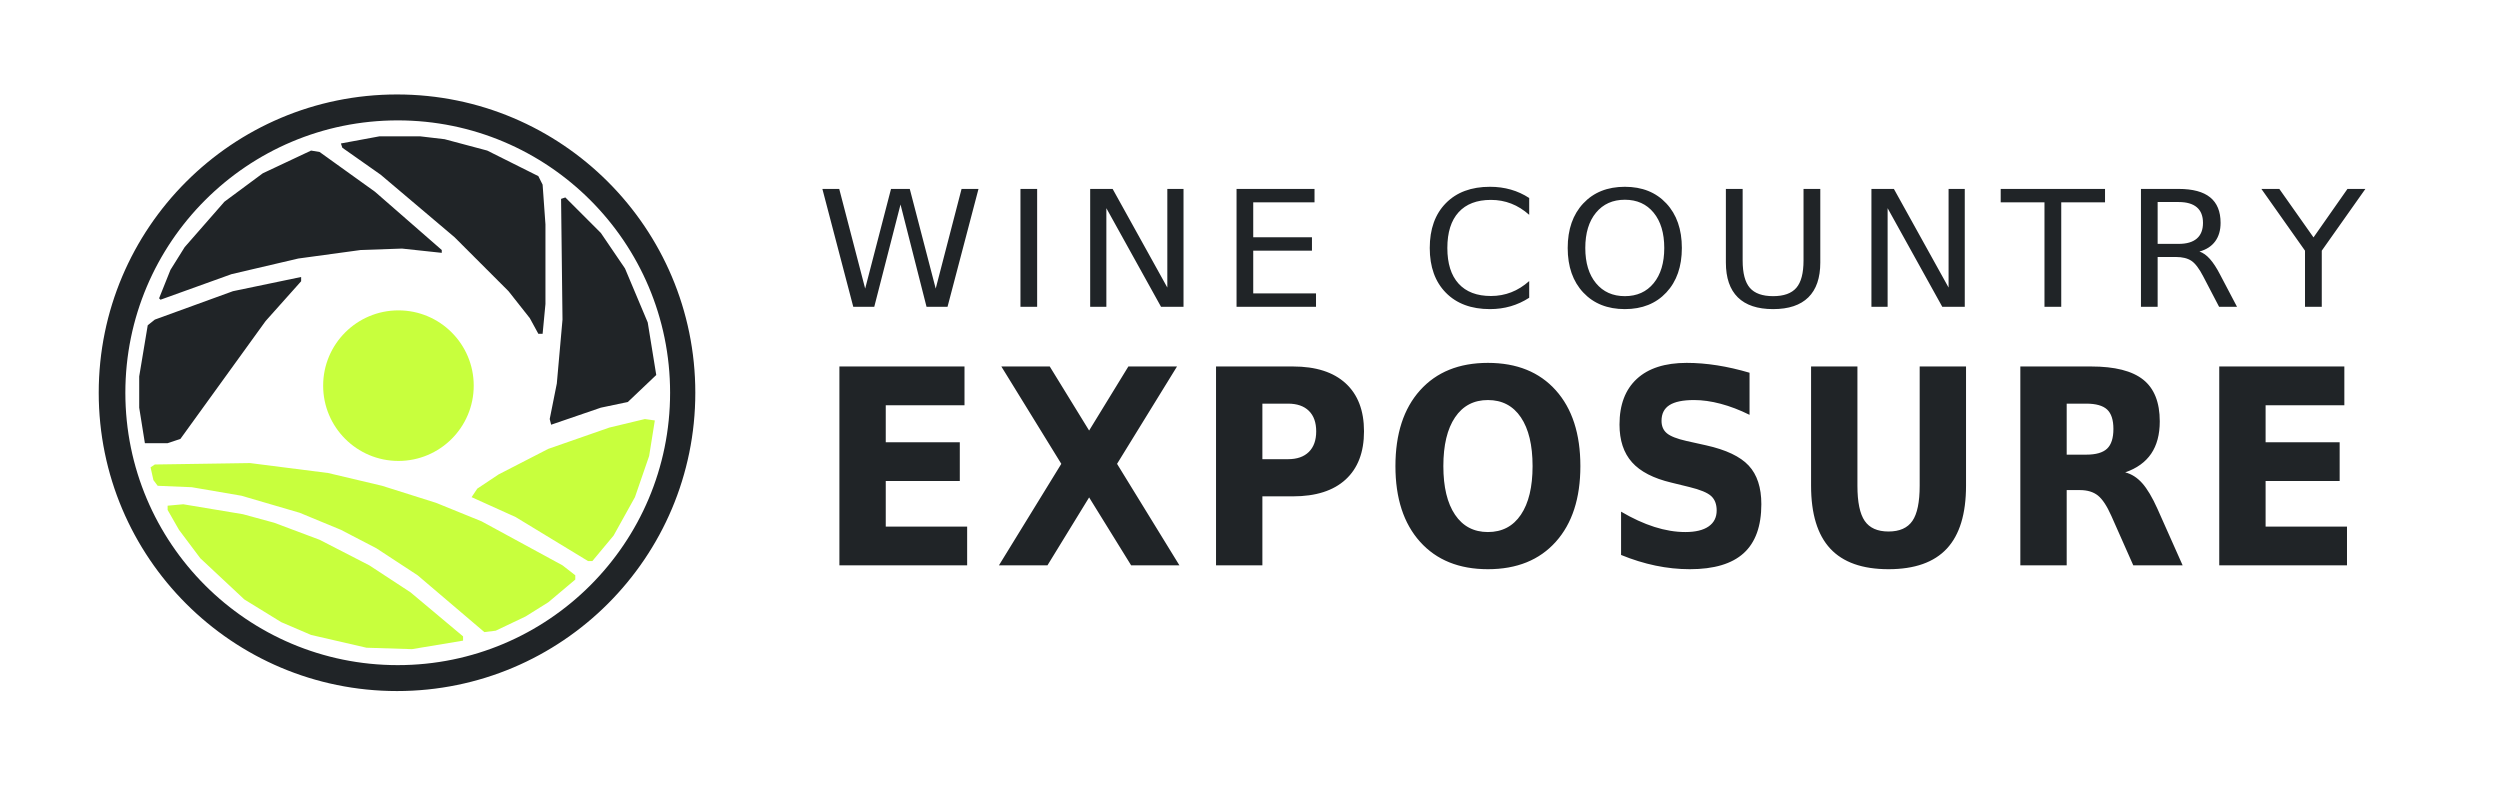
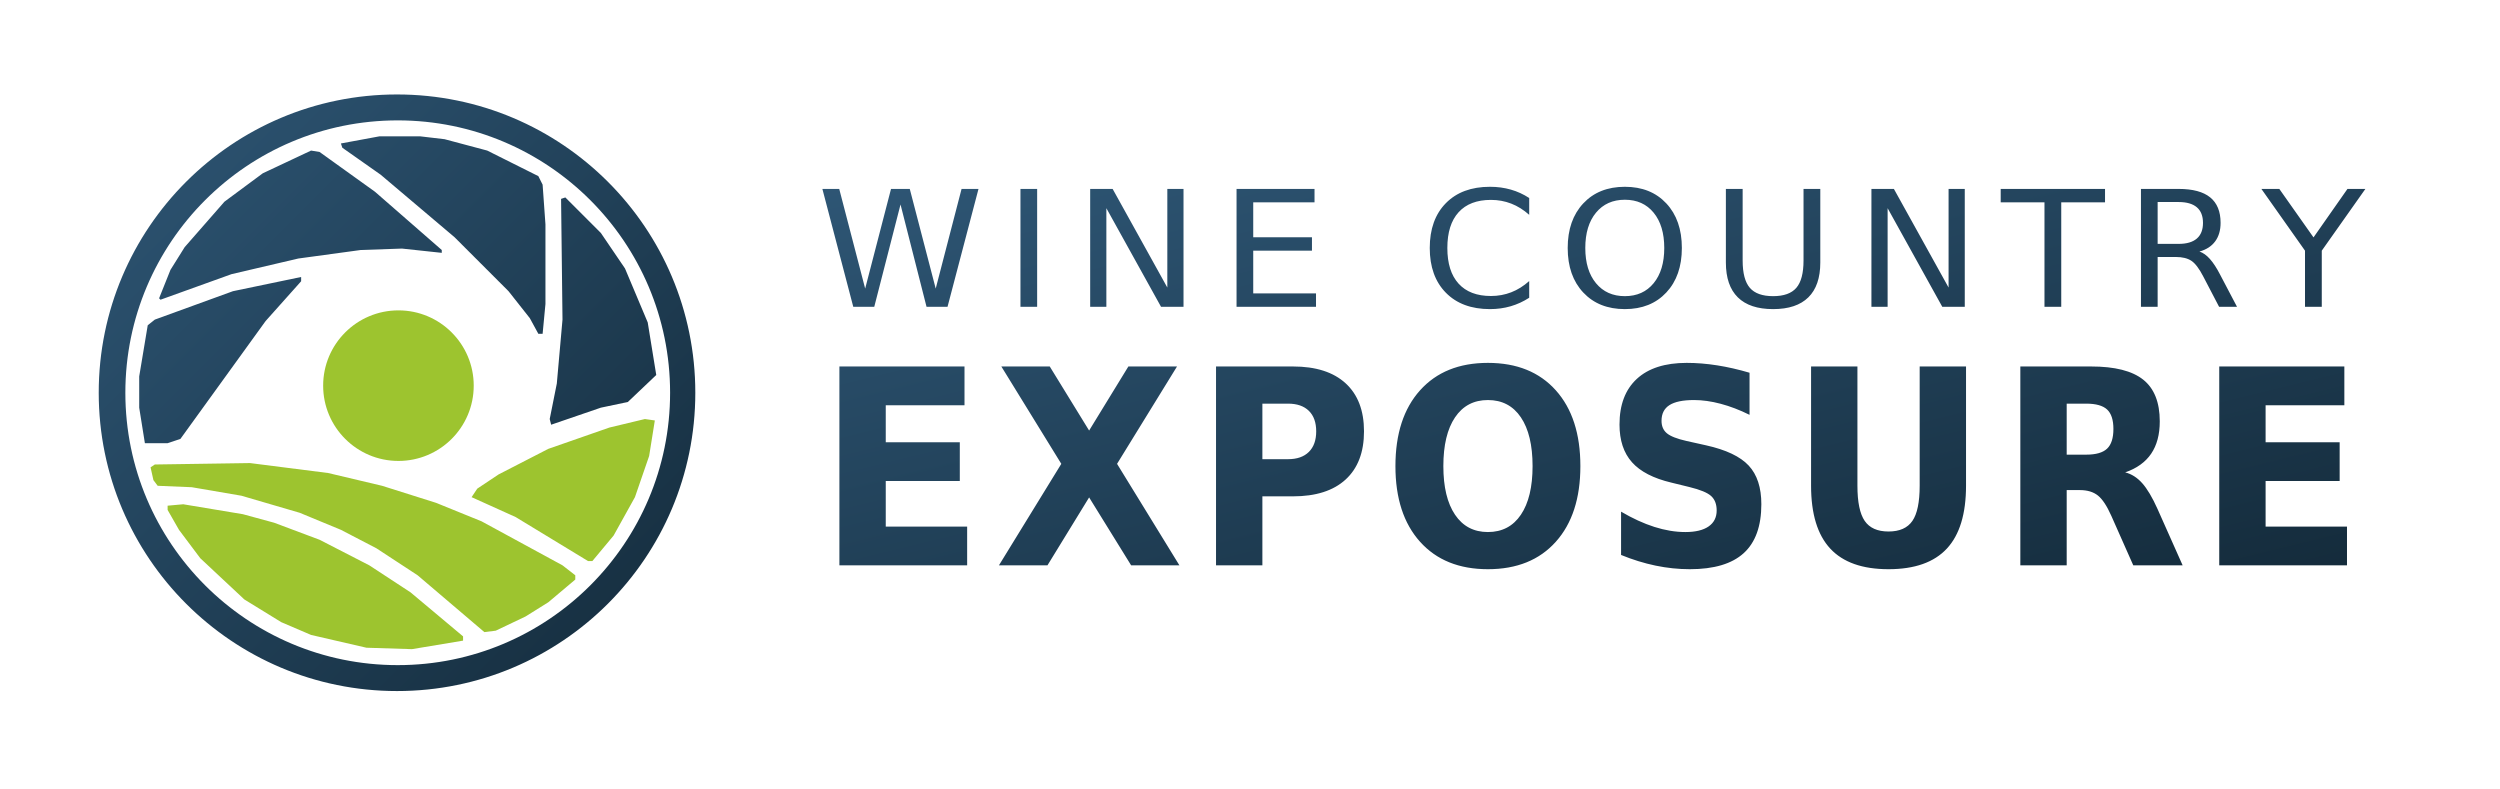
<svg xmlns="http://www.w3.org/2000/svg" width="1760" height="555" viewBox="0 0 1760 555">
+   <defs>
+     <linearGradient id="wce-dusk" x1="0" y1="0" x2="1" y2="1">
+       <stop offset="0" stop-color="#2E5675" />
+       <stop offset="1" stop-color="#142B3B" />
+     </linearGradient>
+   </defs>
  <g transform="translate(60,60)">
-     <path fill="#202427" fill-rule="evenodd" d="M9.5,216.5 A210.0,210.0 0 1 0 429.5,216.5 A210.0,210.0 0 1 0 9.5,216.5 Z M28.25,216.5 A191.75,191.75 0 1 0 411.75,216.5 A191.75,191.75 0 1 0 28.25,216.5 Z M152,135 L104,145 L49,165 L44,169 L38,205 L38,227 L42,252 L58,252 L67,249 L127,166 L152,138 Z M338,79 L335,80 L336,165 L332,210 L327,235 L328,239 L363,227 L382,223 L402,204 L396,167 L380,129 L363,104 Z M251,116 L204,75 L165,47 L159,46 L125,62 L98,82 L70,114 L60,130 L52,150 L53,151 L103,133 L150,122 L194,116 L223,115 L251,118 Z M180,41 L181,44 L208,63 L260,107 L298,145 L313,164 L319,175 L322,175 L324,154 L324,98 L322,70 L319,64 L283,46 L253,38 L236,36 L207,36 Z" />
-     <path fill="#C8FF3D" fill-rule="evenodd" d="M58,296 L58,299 L66,313 L81,333 L112,362 L138,378 L159,387 L198,396 L230,397 L266,391 L266,388 L229,357 L200,338 L165,320 L133,308 L111,302 L69,295 Z M46,269 L48,278 L51,282 L75,283 L110,289 L151,301 L180,313 L205,326 L234,345 L281,385 L289,384 L310,374 L326,364 L345,348 L345,345 L336,338 L279,307 L247,294 L209,282 L171,273 L116,266 L49,267 Z M401,236 L394,235 L369,241 L326,256 L291,274 L276,284 L272,290 L303,304 L354,335 L357,335 L372,317 L387,290 L397,261 Z M167.5,211.5 A53.0,53.0 0 1 0 273.5,211.5 A53.0,53.0 0 1 0 167.5,211.5 Z" />
+     <path fill="url(#wce-dusk)" fill-rule="evenodd" d="M9.5,216.5 A210.0,210.0 0 1 0 429.5,216.5 A210.0,210.0 0 1 0 9.5,216.5 Z M28.25,216.5 A191.75,191.75 0 1 0 411.75,216.5 A191.75,191.75 0 1 0 28.25,216.5 Z M152,135 L104,145 L49,165 L44,169 L38,205 L38,227 L42,252 L58,252 L67,249 L127,166 L152,138 Z M338,79 L335,80 L336,165 L332,210 L327,235 L328,239 L363,227 L382,223 L402,204 L396,167 L380,129 L363,104 Z M251,116 L204,75 L165,47 L159,46 L125,62 L98,82 L70,114 L60,130 L52,150 L53,151 L103,133 L150,122 L194,116 L223,115 L251,118 Z M180,41 L181,44 L208,63 L260,107 L298,145 L313,164 L319,175 L322,175 L324,154 L324,98 L322,70 L319,64 L283,46 L253,38 L236,36 L207,36 Z" />
+     <path fill="#9DC42F" fill-rule="evenodd" d="M58,296 L58,299 L66,313 L81,333 L112,362 L138,378 L159,387 L198,396 L230,397 L266,391 L266,388 L229,357 L200,338 L165,320 L133,308 L111,302 L69,295 Z M46,269 L48,278 L51,282 L75,283 L110,289 L151,301 L180,313 L205,326 L234,345 L281,385 L289,384 L310,374 L326,364 L345,348 L345,345 L336,338 L279,307 L247,294 L209,282 L171,273 L116,266 L49,267 Z M401,236 L394,235 L369,241 L326,256 L291,274 L276,284 L272,290 L303,304 L354,335 L357,335 L372,317 L387,290 L397,261 Z M167.5,211.5 A53.0,53.0 0 1 0 273.5,211.5 A53.0,53.0 0 1 0 167.5,211.5 Z" />
  </g>
  <g transform="translate(575,133)">
-     <path fill="#202427" fill-rule="evenodd" d="M3.954 0.0H15.817L34.077 70.158L52.279 0.0H65.479L83.739 70.158L101.94 0.0H113.862L92.055 83.0H77.284L58.966 10.952L40.474 83.0H25.703Z M143.403 0.0H155.149V83.0H143.403Z M192.483 0.0H208.3L246.797 69.435V0.0H258.195V83.0H242.377L203.881 13.565V83.0H192.483Z M295.528 0.0H350.424V9.451H307.275V34.023H348.621V43.474H307.275V73.549H351.47V83.0H295.528Z  M501.56 6.393V18.234Q495.629 12.953 488.912 10.34Q482.196 7.727 474.636 7.727Q459.749 7.727 451.841 16.428Q443.932 25.128 443.932 41.583Q443.932 57.983 451.841 66.684Q459.749 75.384 474.636 75.384Q482.196 75.384 488.912 72.771Q495.629 70.158 501.56 64.877V76.607Q495.396 80.61 488.505 82.611Q481.614 84.612 473.938 84.612Q454.225 84.612 442.885 73.077Q431.546 61.541 431.546 41.583Q431.546 21.57 442.885 10.034Q454.225 -1.501 473.938 -1.501Q481.731 -1.501 488.622 0.473Q495.513 2.446 501.56 6.393Z M568.9 7.616Q556.107 7.616 548.576 16.733Q541.046 25.851 541.046 41.583Q541.046 57.261 548.576 66.378Q556.107 75.495 568.9 75.495Q581.694 75.495 589.166 66.378Q596.639 57.261 596.639 41.583Q596.639 25.851 589.166 16.733Q581.694 7.616 568.9 7.616ZM568.9 -1.501Q587.16 -1.501 598.093 10.201Q609.025 21.904 609.025 41.583Q609.025 61.208 598.093 72.91Q587.16 84.612 568.9 84.612Q550.583 84.612 539.621 72.938Q528.659 61.263 528.659 41.583Q528.659 21.904 539.621 10.201Q550.583 -1.501 568.9 -1.501Z M640.02 0.0H651.825V50.423Q651.825 63.765 656.884 69.63Q661.944 75.495 673.283 75.495Q684.565 75.495 689.624 69.63Q694.683 63.765 694.683 50.423V0.0H706.488V51.812Q706.488 68.046 698.085 76.329Q689.682 84.612 673.283 84.612Q656.826 84.612 648.423 76.329Q640.02 68.046 640.02 51.812Z M742.484 0.0H758.301L796.798 69.435V0.0H808.196V83.0H792.378L753.882 13.565V83.0H742.484Z M833.492 0.0H906.938V9.451H876.117V83.0H864.312V9.451H833.492Z M973.405 44.085Q977.185 45.308 980.762 49.311Q984.338 53.313 987.943 60.318L999.864 83.0H987.246L976.138 61.708Q971.835 53.369 967.794 50.645Q963.752 47.921 956.774 47.921H943.98V83.0H932.234V0.0H958.751Q973.638 0.0 980.965 5.948Q988.292 11.897 988.292 23.905Q988.292 31.743 984.483 36.914Q980.674 42.084 973.405 44.085ZM943.98 9.228V38.693H958.751Q967.241 38.693 971.574 34.94Q975.906 31.188 975.906 23.905Q975.906 16.622 971.574 12.925Q967.241 9.228 958.751 9.228Z M1017.019 0.0H1029.638L1053.713 34.134L1077.614 0.0H1090.233L1059.528 43.474V83.0H1047.724V43.474Z M15.936 125.0H104.007V152.287H48.571V178.356H100.701V205.643H48.571V237.713H105.872V265.0H15.936Z M211.405 193.547 255.314 265.0H221.323L191.74 217.177L162.411 265.0H128.25L172.159 193.547L129.946 125.0H164.021L191.74 170.104L219.373 125.0H253.618Z M281.083 125.0H335.248Q359.406 125.0 372.333 136.862Q385.259 148.724 385.259 170.666Q385.259 192.703 372.333 204.565Q359.406 216.427 335.248 216.427H313.717V265.0H281.083ZM313.717 151.162V190.265H331.772Q341.266 190.265 346.437 185.154Q351.607 180.044 351.607 170.666Q351.607 161.289 346.437 156.226Q341.266 151.162 331.772 151.162Z M472.483 148.63Q457.564 148.63 449.342 160.82Q441.12 173.011 441.12 195.141Q441.12 217.177 449.342 229.367Q457.564 241.557 472.483 241.557Q487.487 241.557 495.709 229.367Q503.931 217.177 503.931 195.141Q503.931 173.011 495.709 160.82Q487.487 148.63 472.483 148.63ZM472.483 122.468Q502.999 122.468 520.291 141.785Q537.583 161.102 537.583 195.141Q537.583 229.086 520.291 248.403Q502.999 267.719 472.483 267.719Q442.052 267.719 424.718 248.403Q407.383 229.086 407.383 195.141Q407.383 161.102 424.718 141.785Q442.052 122.468 472.483 122.468Z M656.679 129.407V159.039Q646.252 153.881 636.335 151.256Q626.417 148.63 617.602 148.63Q605.904 148.63 600.31 152.194Q594.715 155.757 594.715 163.259Q594.715 168.885 598.487 172.026Q602.259 175.167 612.177 177.418L626.078 180.512Q647.185 185.201 656.085 194.766Q664.986 204.33 664.986 221.959Q664.986 245.121 652.567 256.42Q640.149 267.719 614.635 267.719Q602.598 267.719 590.477 265.188Q578.355 262.656 566.234 257.686V227.21Q578.355 234.337 589.671 237.947Q600.988 241.557 611.499 241.557Q622.179 241.557 627.858 237.619Q633.538 233.681 633.538 226.366Q633.538 219.802 629.681 216.239Q625.824 212.676 614.296 209.863L601.666 206.768Q582.678 202.267 573.905 192.421Q565.132 182.575 565.132 165.884Q565.132 144.973 577.338 133.721Q589.544 122.468 612.431 122.468Q622.857 122.468 633.877 124.203Q644.896 125.938 656.679 129.407Z M699.994 125.0H732.629V208.925Q732.629 226.273 737.757 233.727Q742.885 241.182 754.498 241.182Q766.196 241.182 771.324 233.727Q776.452 226.273 776.452 208.925V125.0H809.087V208.925Q809.087 238.65 795.609 253.185Q782.132 267.719 754.498 267.719Q726.949 267.719 713.471 253.185Q699.994 238.65 699.994 208.925Z M893.683 187.076Q903.94 187.076 908.39 182.857Q912.84 178.637 912.84 168.979Q912.84 159.414 908.39 155.288Q903.94 151.162 893.683 151.162H879.951V187.076ZM879.951 212.019V265.0H847.316V125.0H897.158Q922.164 125.0 933.82 134.283Q945.475 143.567 945.475 163.634Q945.475 177.512 939.414 186.42Q933.353 195.328 921.147 199.548Q927.844 201.236 933.141 207.19Q938.439 213.145 943.864 225.241L961.58 265.0H926.826L911.399 230.211Q906.737 219.709 901.948 215.864Q897.158 212.019 889.19 212.019Z M987.349 125.0H1075.42V152.287H1019.984V178.356H1072.114V205.643H1019.984V237.713H1077.285V265.0H987.349Z" />
+     <path fill="url(#wce-dusk)" fill-rule="evenodd" d="M3.954 0.0H15.817L34.077 70.158L52.279 0.0H65.479L83.739 70.158L101.94 0.0H113.862L92.055 83.0H77.284L58.966 10.952L40.474 83.0H25.703Z M143.403 0.0H155.149V83.0H143.403Z M192.483 0.0H208.3L246.797 69.435V0.0H258.195V83.0H242.377L203.881 13.565V83.0H192.483Z M295.528 0.0H350.424V9.451H307.275V34.023H348.621V43.474H307.275V73.549H351.47V83.0H295.528Z  M501.56 6.393V18.234Q495.629 12.953 488.912 10.34Q482.196 7.727 474.636 7.727Q459.749 7.727 451.841 16.428Q443.932 25.128 443.932 41.583Q443.932 57.983 451.841 66.684Q459.749 75.384 474.636 75.384Q482.196 75.384 488.912 72.771Q495.629 70.158 501.56 64.877V76.607Q495.396 80.61 488.505 82.611Q481.614 84.612 473.938 84.612Q454.225 84.612 442.885 73.077Q431.546 61.541 431.546 41.583Q431.546 21.57 442.885 10.034Q454.225 -1.501 473.938 -1.501Q481.731 -1.501 488.622 0.473Q495.513 2.446 501.56 6.393Z M568.9 7.616Q556.107 7.616 548.576 16.733Q541.046 25.851 541.046 41.583Q541.046 57.261 548.576 66.378Q556.107 75.495 568.9 75.495Q581.694 75.495 589.166 66.378Q596.639 57.261 596.639 41.583Q596.639 25.851 589.166 16.733Q581.694 7.616 568.9 7.616ZM568.9 -1.501Q587.16 -1.501 598.093 10.201Q609.025 21.904 609.025 41.583Q609.025 61.208 598.093 72.91Q587.16 84.612 568.9 84.612Q550.583 84.612 539.621 72.938Q528.659 61.263 528.659 41.583Q528.659 21.904 539.621 10.201Q550.583 -1.501 568.9 -1.501Z M640.02 0.0H651.825V50.423Q651.825 63.765 656.884 69.63Q661.944 75.495 673.283 75.495Q684.565 75.495 689.624 69.63Q694.683 63.765 694.683 50.423V0.0H706.488V51.812Q706.488 68.046 698.085 76.329Q689.682 84.612 673.283 84.612Q656.826 84.612 648.423 76.329Q640.02 68.046 640.02 51.812Z M742.484 0.0H758.301L796.798 69.435V0.0H808.196V83.0H792.378L753.882 13.565V83.0H742.484Z M833.492 0.0H906.938V9.451H876.117V83.0H864.312V9.451H833.492Z M973.405 44.085Q977.185 45.308 980.762 49.311Q984.338 53.313 987.943 60.318L999.864 83.0H987.246L976.138 61.708Q971.835 53.369 967.794 50.645Q963.752 47.921 956.774 47.921H943.98V83.0H932.234V0.0H958.751Q973.638 0.0 980.965 5.948Q988.292 11.897 988.292 23.905Q988.292 31.743 984.483 36.914Q980.674 42.084 973.405 44.085ZM943.98 9.228V38.693H958.751Q967.241 38.693 971.574 34.94Q975.906 31.188 975.906 23.905Q975.906 16.622 971.574 12.925Q967.241 9.228 958.751 9.228Z M1017.019 0.0H1029.638L1053.713 34.134L1077.614 0.0H1090.233L1059.528 43.474V83.0H1047.724V43.474Z M15.936 125.0H104.007V152.287H48.571V178.356H100.701V205.643H48.571V237.713H105.872V265.0H15.936Z M211.405 193.547 255.314 265.0H221.323L191.74 217.177L162.411 265.0H128.25L172.159 193.547L129.946 125.0H164.021L191.74 170.104L219.373 125.0H253.618Z M281.083 125.0H335.248Q359.406 125.0 372.333 136.862Q385.259 148.724 385.259 170.666Q385.259 192.703 372.333 204.565Q359.406 216.427 335.248 216.427H313.717V265.0H281.083ZM313.717 151.162V190.265H331.772Q341.266 190.265 346.437 185.154Q351.607 180.044 351.607 170.666Q351.607 161.289 346.437 156.226Q341.266 151.162 331.772 151.162Z M472.483 148.63Q457.564 148.63 449.342 160.82Q441.12 173.011 441.12 195.141Q441.12 217.177 449.342 229.367Q457.564 241.557 472.483 241.557Q487.487 241.557 495.709 229.367Q503.931 217.177 503.931 195.141Q503.931 173.011 495.709 160.82Q487.487 148.63 472.483 148.63ZM472.483 122.468Q502.999 122.468 520.291 141.785Q537.583 161.102 537.583 195.141Q537.583 229.086 520.291 248.403Q502.999 267.719 472.483 267.719Q442.052 267.719 424.718 248.403Q407.383 229.086 407.383 195.141Q407.383 161.102 424.718 141.785Q442.052 122.468 472.483 122.468Z M656.679 129.407V159.039Q646.252 153.881 636.335 151.256Q626.417 148.63 617.602 148.63Q605.904 148.63 600.31 152.194Q594.715 155.757 594.715 163.259Q594.715 168.885 598.487 172.026Q602.259 175.167 612.177 177.418L626.078 180.512Q647.185 185.201 656.085 194.766Q664.986 204.33 664.986 221.959Q664.986 245.121 652.567 256.42Q640.149 267.719 614.635 267.719Q602.598 267.719 590.477 265.188Q578.355 262.656 566.234 257.686V227.21Q578.355 234.337 589.671 237.947Q600.988 241.557 611.499 241.557Q622.179 241.557 627.858 237.619Q633.538 233.681 633.538 226.366Q633.538 219.802 629.681 216.239Q625.824 212.676 614.296 209.863L601.666 206.768Q582.678 202.267 573.905 192.421Q565.132 182.575 565.132 165.884Q565.132 144.973 577.338 133.721Q589.544 122.468 612.431 122.468Q622.857 122.468 633.877 124.203Q644.896 125.938 656.679 129.407Z M699.994 125.0H732.629V208.925Q732.629 226.273 737.757 233.727Q742.885 241.182 754.498 241.182Q766.196 241.182 771.324 233.727Q776.452 226.273 776.452 208.925V125.0H809.087V208.925Q809.087 238.65 795.609 253.185Q782.132 267.719 754.498 267.719Q726.949 267.719 713.471 253.185Q699.994 238.65 699.994 208.925Z M893.683 187.076Q903.94 187.076 908.39 182.857Q912.84 178.637 912.84 168.979Q912.84 159.414 908.39 155.288Q903.94 151.162 893.683 151.162H879.951V187.076ZM879.951 212.019V265.0H847.316V125.0H897.158Q922.164 125.0 933.82 134.283Q945.475 143.567 945.475 163.634Q945.475 177.512 939.414 186.42Q933.353 195.328 921.147 199.548Q927.844 201.236 933.141 207.19Q938.439 213.145 943.864 225.241L961.58 265.0H926.826L911.399 230.211Q906.737 219.709 901.948 215.864Q897.158 212.019 889.19 212.019Z M987.349 125.0H1075.42V152.287H1019.984V178.356H1072.114V205.643H1019.984V237.713H1077.285V265.0H987.349Z" />
  </g>
</svg>
